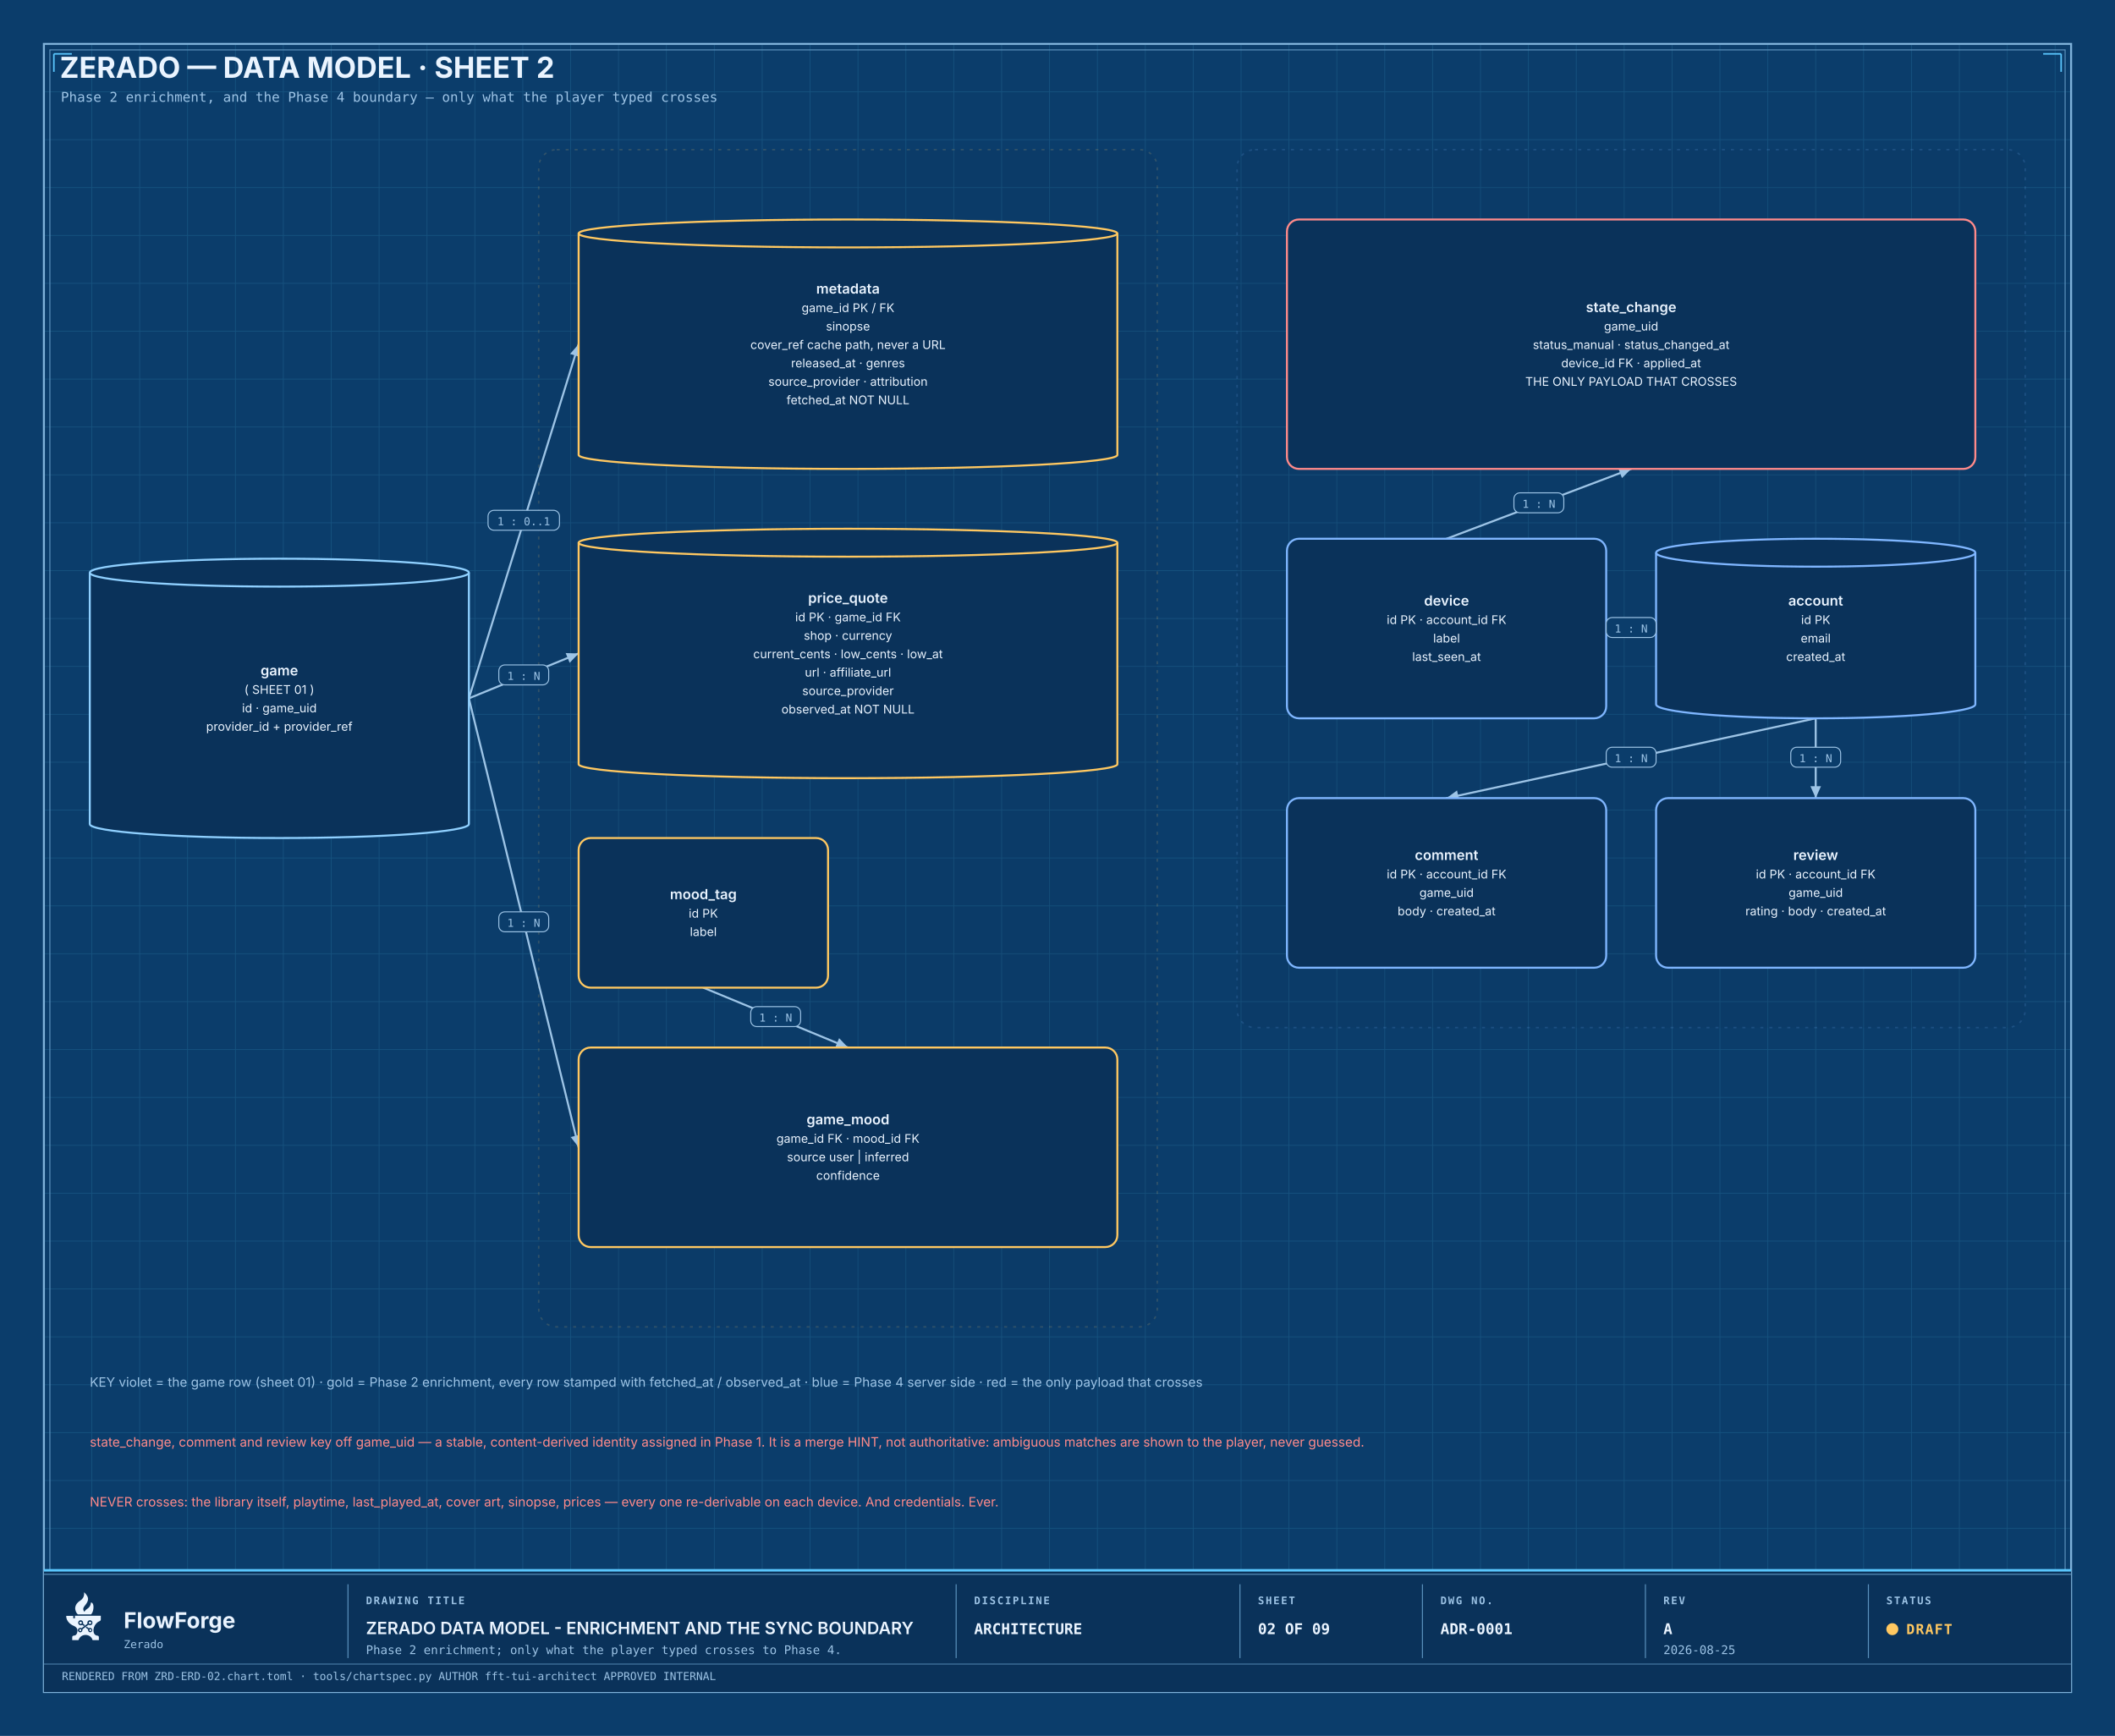
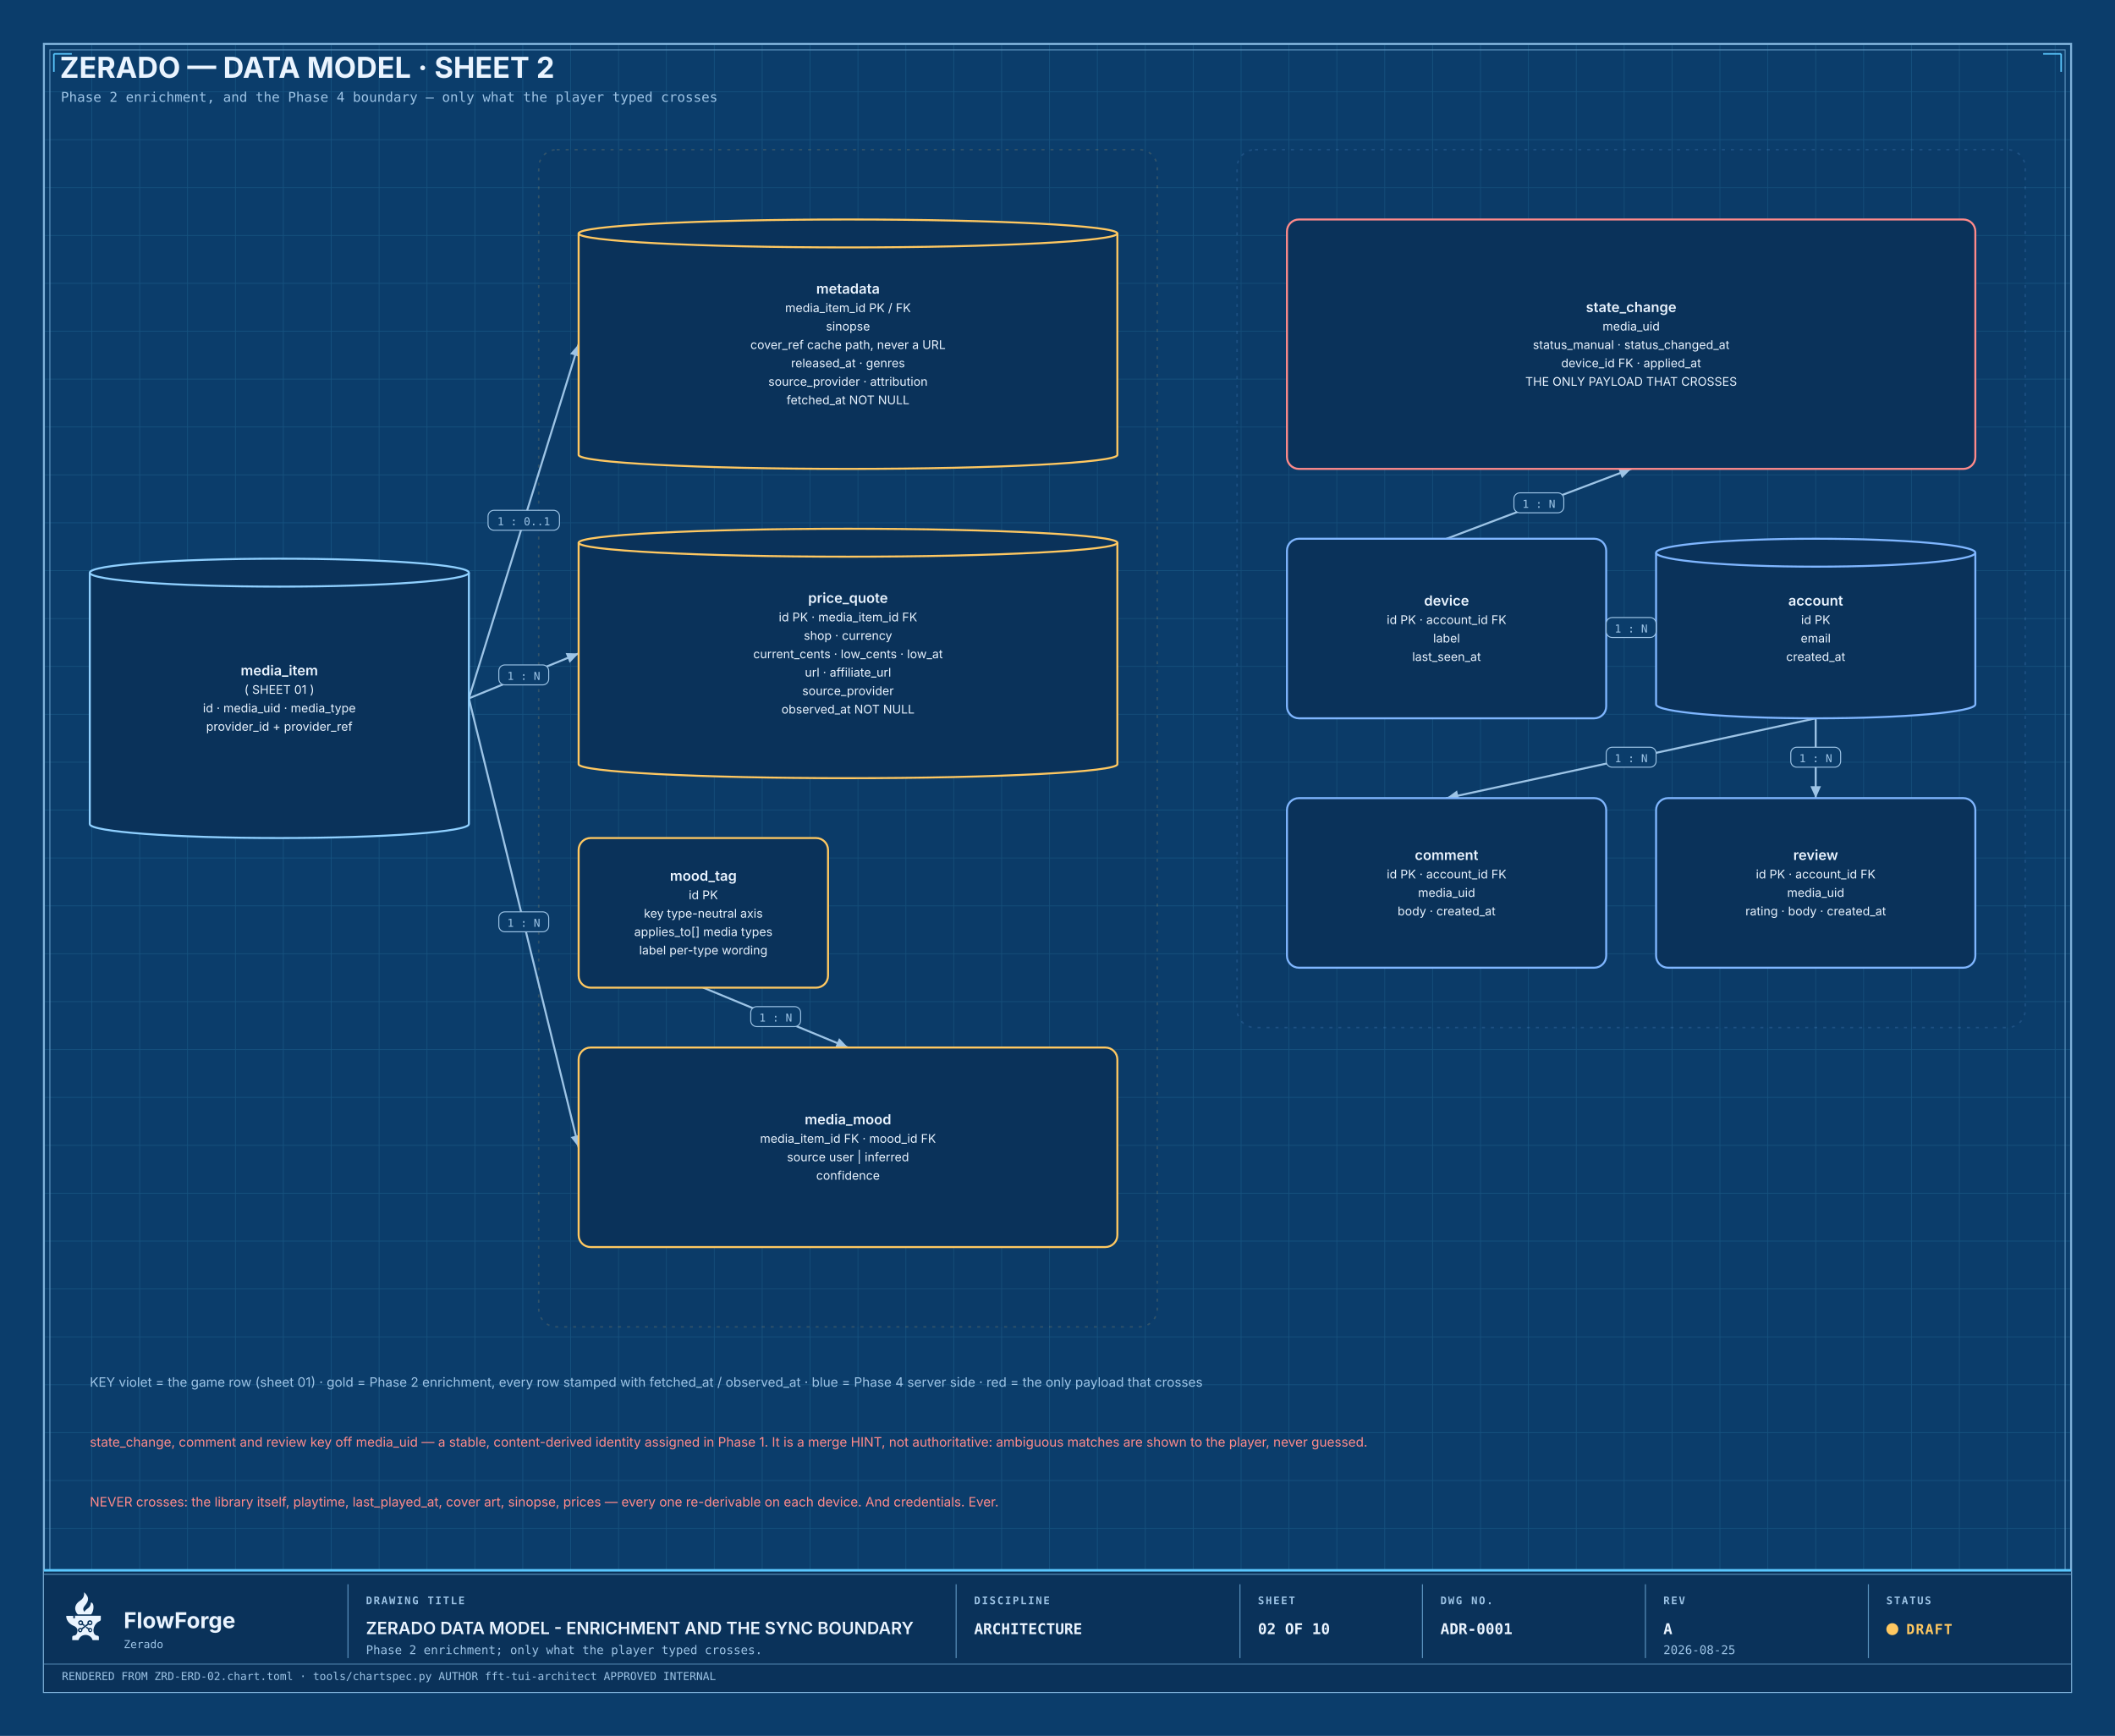
<svg xmlns="http://www.w3.org/2000/svg" width="2120" height="1740" viewBox="0 0 2120 1740" font-family="'Segoe UI', 'Helvetica Neue', Inter, Arial, sans-serif">
  <rect x="0" y="0" width="2120" height="1740" fill="#0B3D6B" />
  <line x1="44" y1="44" x2="44" y2="1696" stroke="#16527F" stroke-width="0.75" />
  <line x1="92" y1="44" x2="92" y2="1696" stroke="#16527F" stroke-width="0.75" />
  <line x1="140" y1="44" x2="140" y2="1696" stroke="#16527F" stroke-width="0.75" />
  <line x1="188" y1="44" x2="188" y2="1696" stroke="#16527F" stroke-width="0.75" />
  <line x1="236" y1="44" x2="236" y2="1696" stroke="#16527F" stroke-width="0.75" />
  <line x1="284" y1="44" x2="284" y2="1696" stroke="#16527F" stroke-width="0.75" />
  <line x1="332" y1="44" x2="332" y2="1696" stroke="#16527F" stroke-width="0.75" />
  <line x1="380" y1="44" x2="380" y2="1696" stroke="#16527F" stroke-width="0.75" />
  <line x1="428" y1="44" x2="428" y2="1696" stroke="#16527F" stroke-width="0.75" />
  <line x1="476" y1="44" x2="476" y2="1696" stroke="#16527F" stroke-width="0.75" />
  <line x1="524" y1="44" x2="524" y2="1696" stroke="#16527F" stroke-width="0.75" />
  <line x1="572" y1="44" x2="572" y2="1696" stroke="#16527F" stroke-width="0.75" />
  <line x1="620" y1="44" x2="620" y2="1696" stroke="#16527F" stroke-width="0.75" />
  <line x1="668" y1="44" x2="668" y2="1696" stroke="#16527F" stroke-width="0.75" />
  <line x1="716" y1="44" x2="716" y2="1696" stroke="#16527F" stroke-width="0.75" />
  <line x1="764" y1="44" x2="764" y2="1696" stroke="#16527F" stroke-width="0.75" />
  <line x1="812" y1="44" x2="812" y2="1696" stroke="#16527F" stroke-width="0.75" />
  <line x1="860" y1="44" x2="860" y2="1696" stroke="#16527F" stroke-width="0.75" />
  <line x1="908" y1="44" x2="908" y2="1696" stroke="#16527F" stroke-width="0.75" />
  <line x1="956" y1="44" x2="956" y2="1696" stroke="#16527F" stroke-width="0.75" />
  <line x1="1004" y1="44" x2="1004" y2="1696" stroke="#16527F" stroke-width="0.75" />
  <line x1="1052" y1="44" x2="1052" y2="1696" stroke="#16527F" stroke-width="0.75" />
  <line x1="1100" y1="44" x2="1100" y2="1696" stroke="#16527F" stroke-width="0.75" />
  <line x1="1148" y1="44" x2="1148" y2="1696" stroke="#16527F" stroke-width="0.75" />
  <line x1="1196" y1="44" x2="1196" y2="1696" stroke="#16527F" stroke-width="0.75" />
  <line x1="1244" y1="44" x2="1244" y2="1696" stroke="#16527F" stroke-width="0.75" />
  <line x1="1292" y1="44" x2="1292" y2="1696" stroke="#16527F" stroke-width="0.75" />
  <line x1="1340" y1="44" x2="1340" y2="1696" stroke="#16527F" stroke-width="0.75" />
  <line x1="1388" y1="44" x2="1388" y2="1696" stroke="#16527F" stroke-width="0.75" />
  <line x1="1436" y1="44" x2="1436" y2="1696" stroke="#16527F" stroke-width="0.75" />
  <line x1="1484" y1="44" x2="1484" y2="1696" stroke="#16527F" stroke-width="0.75" />
  <line x1="1532" y1="44" x2="1532" y2="1696" stroke="#16527F" stroke-width="0.75" />
  <line x1="1580" y1="44" x2="1580" y2="1696" stroke="#16527F" stroke-width="0.75" />
  <line x1="1628" y1="44" x2="1628" y2="1696" stroke="#16527F" stroke-width="0.75" />
  <line x1="1676" y1="44" x2="1676" y2="1696" stroke="#16527F" stroke-width="0.75" />
  <line x1="1724" y1="44" x2="1724" y2="1696" stroke="#16527F" stroke-width="0.75" />
  <line x1="1772" y1="44" x2="1772" y2="1696" stroke="#16527F" stroke-width="0.75" />
  <line x1="1820" y1="44" x2="1820" y2="1696" stroke="#16527F" stroke-width="0.75" />
  <line x1="1868" y1="44" x2="1868" y2="1696" stroke="#16527F" stroke-width="0.75" />
  <line x1="1916" y1="44" x2="1916" y2="1696" stroke="#16527F" stroke-width="0.75" />
  <line x1="1964" y1="44" x2="1964" y2="1696" stroke="#16527F" stroke-width="0.75" />
  <line x1="2012" y1="44" x2="2012" y2="1696" stroke="#16527F" stroke-width="0.75" />
  <line x1="2060" y1="44" x2="2060" y2="1696" stroke="#16527F" stroke-width="0.75" />
  <line x1="44" y1="44" x2="2076" y2="44" stroke="#16527F" stroke-width="0.75" />
  <line x1="44" y1="92" x2="2076" y2="92" stroke="#16527F" stroke-width="0.75" />
  <line x1="44" y1="140" x2="2076" y2="140" stroke="#16527F" stroke-width="0.75" />
  <line x1="44" y1="188" x2="2076" y2="188" stroke="#16527F" stroke-width="0.75" />
  <line x1="44" y1="236" x2="2076" y2="236" stroke="#16527F" stroke-width="0.75" />
  <line x1="44" y1="284" x2="2076" y2="284" stroke="#16527F" stroke-width="0.75" />
  <line x1="44" y1="332" x2="2076" y2="332" stroke="#16527F" stroke-width="0.75" />
  <line x1="44" y1="380" x2="2076" y2="380" stroke="#16527F" stroke-width="0.75" />
  <line x1="44" y1="428" x2="2076" y2="428" stroke="#16527F" stroke-width="0.75" />
  <line x1="44" y1="476" x2="2076" y2="476" stroke="#16527F" stroke-width="0.75" />
  <line x1="44" y1="524" x2="2076" y2="524" stroke="#16527F" stroke-width="0.75" />
  <line x1="44" y1="572" x2="2076" y2="572" stroke="#16527F" stroke-width="0.75" />
  <line x1="44" y1="620" x2="2076" y2="620" stroke="#16527F" stroke-width="0.75" />
  <line x1="44" y1="668" x2="2076" y2="668" stroke="#16527F" stroke-width="0.75" />
  <line x1="44" y1="716" x2="2076" y2="716" stroke="#16527F" stroke-width="0.75" />
  <line x1="44" y1="764" x2="2076" y2="764" stroke="#16527F" stroke-width="0.75" />
  <line x1="44" y1="812" x2="2076" y2="812" stroke="#16527F" stroke-width="0.75" />
  <line x1="44" y1="860" x2="2076" y2="860" stroke="#16527F" stroke-width="0.75" />
  <line x1="44" y1="908" x2="2076" y2="908" stroke="#16527F" stroke-width="0.75" />
  <line x1="44" y1="956" x2="2076" y2="956" stroke="#16527F" stroke-width="0.75" />
  <line x1="44" y1="1004" x2="2076" y2="1004" stroke="#16527F" stroke-width="0.75" />
  <line x1="44" y1="1052" x2="2076" y2="1052" stroke="#16527F" stroke-width="0.75" />
  <line x1="44" y1="1100" x2="2076" y2="1100" stroke="#16527F" stroke-width="0.75" />
  <line x1="44" y1="1148" x2="2076" y2="1148" stroke="#16527F" stroke-width="0.75" />
  <line x1="44" y1="1196" x2="2076" y2="1196" stroke="#16527F" stroke-width="0.75" />
  <line x1="44" y1="1244" x2="2076" y2="1244" stroke="#16527F" stroke-width="0.75" />
  <line x1="44" y1="1292" x2="2076" y2="1292" stroke="#16527F" stroke-width="0.75" />
  <line x1="44" y1="1340" x2="2076" y2="1340" stroke="#16527F" stroke-width="0.75" />
  <line x1="44" y1="1388" x2="2076" y2="1388" stroke="#16527F" stroke-width="0.75" />
  <line x1="44" y1="1436" x2="2076" y2="1436" stroke="#16527F" stroke-width="0.75" />
  <line x1="44" y1="1484" x2="2076" y2="1484" stroke="#16527F" stroke-width="0.75" />
  <line x1="44" y1="1532" x2="2076" y2="1532" stroke="#16527F" stroke-width="0.75" />
  <line x1="44" y1="1580" x2="2076" y2="1580" stroke="#16527F" stroke-width="0.75" />
  <line x1="44" y1="1628" x2="2076" y2="1628" stroke="#16527F" stroke-width="0.75" />
  <line x1="44" y1="1676" x2="2076" y2="1676" stroke="#16527F" stroke-width="0.75" />
  <rect x="44" y="44" width="2032" height="1652" fill="none" stroke="#7FB2DA" stroke-width="2" />
  <rect x="50" y="50" width="2020" height="1640" fill="none" stroke="#5C93BE" stroke-width="1" />
  <line x1="54" y1="54" x2="72" y2="54" stroke="#5BC8FF" stroke-width="1.5" />
  <line x1="54" y1="54" x2="54" y2="72" stroke="#5BC8FF" stroke-width="1.5" />
  <line x1="2066" y1="54" x2="2048" y2="54" stroke="#5BC8FF" stroke-width="1.5" />
  <line x1="2066" y1="54" x2="2066" y2="72" stroke="#5BC8FF" stroke-width="1.5" />
  <line x1="54" y1="1686" x2="72" y2="1686" stroke="#5BC8FF" stroke-width="1.5" />
  <line x1="54" y1="1686" x2="54" y2="1668" stroke="#5BC8FF" stroke-width="1.5" />
  <line x1="2066" y1="1686" x2="2048" y2="1686" stroke="#5BC8FF" stroke-width="1.5" />
  <line x1="2066" y1="1686" x2="2066" y2="1668" stroke="#5BC8FF" stroke-width="1.5" />
  <text x="60" y="78" font-family="'Segoe UI', 'Helvetica Neue', Inter, Arial, sans-serif" font-size="29" font-weight="700" fill="#EAF4FF">ZERADO — DATA MODEL  ·  SHEET 2</text>
  <text x="61" y="102" font-family="ui-monospace, 'Cascadia Code', 'JetBrains Mono', monospace" font-size="13.5" fill="#9DC4E6">Phase 2 enrichment, and the Phase 4 boundary — only what the player typed crosses</text>
  <rect x="540.0" y="150.0" width="620.0" height="1180.0" rx="18" fill="#0A325A" opacity="0.16" stroke="#FFC861" stroke-width="1.5" stroke-dasharray="3 6" />
  <rect x="1240.0" y="150.0" width="790.0" height="880.0" rx="18" fill="#0A325A" opacity="0.16" stroke="#7FB6FF" stroke-width="1.5" stroke-dasharray="3 6" />
  <polyline points="470.0,700.0 580.0,345.0" fill="none" stroke="#9DC4E6" stroke-width="2.0" stroke-linejoin="round" stroke-linecap="round" />
  <polygon points="580.0,345.0 581.6,357.9 571.4,354.8" fill="#9DC4E6" />
  <polyline points="470.0,700.0 580.0,655.0" fill="none" stroke="#9DC4E6" stroke-width="2.0" stroke-linejoin="round" stroke-linecap="round" />
  <polygon points="580.0,655.0 571.0,664.4 567.0,654.6" fill="#9DC4E6" />
  <polyline points="470.0,700.0 580.0,1150.0" fill="none" stroke="#9DC4E6" stroke-width="2.0" stroke-linejoin="round" stroke-linecap="round" />
  <polygon points="580.0,1150.0 572.0,1139.7 582.3,1137.2" fill="#9DC4E6" />
  <polyline points="705.0,990.0 850.0,1050.0" fill="none" stroke="#9DC4E6" stroke-width="2.0" stroke-linejoin="round" stroke-linecap="round" />
  <polygon points="850.0,1050.0 837.0,1050.4 841.1,1040.6" fill="#9DC4E6" />
  <polyline points="1450.0,540.0 1635.0,470.0" fill="none" stroke="#9DC4E6" stroke-width="2.0" stroke-linejoin="round" stroke-linecap="round" />
  <polygon points="1635.0,470.0 1625.8,479.2 1622.0,469.2" fill="#9DC4E6" />
  <polyline points="1660.0,630.0 1610.0,630.0" fill="none" stroke="#9DC4E6" stroke-width="2.0" stroke-linejoin="round" stroke-linecap="round" />
  <polygon points="1610.0,630.0 1621.9,624.7 1621.9,635.3" fill="#9DC4E6" />
  <polyline points="1820.0,720.0 1820.0,800.0" fill="none" stroke="#9DC4E6" stroke-width="2.0" stroke-linejoin="round" stroke-linecap="round" />
  <polygon points="1820.0,800.0 1814.7,788.1 1825.3,788.1" fill="#9DC4E6" />
  <polyline points="1820.0,720.0 1450.0,800.0" fill="none" stroke="#9DC4E6" stroke-width="2.0" stroke-linejoin="round" stroke-linecap="round" />
  <polygon points="1450.0,800.0 1460.5,792.3 1462.7,802.7" fill="#9DC4E6" />
  <path d="M90.0,574.0 A190.0,14 0 0 1 470.0,574.0 L470.0,826.0 A190.0,14 0 0 1 90.0,826.0 Z" fill="#0A325A" stroke="#8FD0FF" stroke-width="2.0" />
  <path d="M90.0,574.0 A190.0,14 0 0 0 470.0,574.0" fill="none" stroke="#8FD0FF" stroke-width="2.0" />
-   <text x="280.0" y="677.0" font-family="'Segoe UI', 'Helvetica Neue', Inter, Arial, sans-serif" font-size="14" fill="#EAF4FF" text-anchor="middle" font-weight="600">game</text>
+   <text x="280.0" y="677.0" font-family="'Segoe UI', 'Helvetica Neue', Inter, Arial, sans-serif" font-size="14" fill="#EAF4FF" text-anchor="middle" font-weight="600">media_item</text>
  <text x="280.0" y="695.5" font-family="'Segoe UI', 'Helvetica Neue', Inter, Arial, sans-serif" font-size="12" fill="#EAF4FF" text-anchor="middle" font-weight="400">( SHEET 01 )</text>
-   <text x="280.0" y="714.0" font-family="'Segoe UI', 'Helvetica Neue', Inter, Arial, sans-serif" font-size="12" fill="#EAF4FF" text-anchor="middle" font-weight="400">id · game_uid</text>
+   <text x="280.0" y="714.0" font-family="'Segoe UI', 'Helvetica Neue', Inter, Arial, sans-serif" font-size="12" fill="#EAF4FF" text-anchor="middle" font-weight="400">id · media_uid · media_type</text>
  <text x="280.0" y="732.5" font-family="'Segoe UI', 'Helvetica Neue', Inter, Arial, sans-serif" font-size="12" fill="#EAF4FF" text-anchor="middle" font-weight="400">provider_id + provider_ref</text>
  <path d="M580.0,234.0 A270.0,14 0 0 1 1120.0,234.0 L1120.0,456.0 A270.0,14 0 0 1 580.0,456.0 Z" fill="#0A325A" stroke="#FFC861" stroke-width="2.0" />
  <path d="M580.0,234.0 A270.0,14 0 0 0 1120.0,234.0" fill="none" stroke="#FFC861" stroke-width="2.0" />
  <text x="850.0" y="294.3" font-family="'Segoe UI', 'Helvetica Neue', Inter, Arial, sans-serif" font-size="14" fill="#EAF4FF" text-anchor="middle" font-weight="600">metadata</text>
-   <text x="850.0" y="312.8" font-family="'Segoe UI', 'Helvetica Neue', Inter, Arial, sans-serif" font-size="12" fill="#EAF4FF" text-anchor="middle" font-weight="400">game_id            PK / FK</text>
+   <text x="850.0" y="312.8" font-family="'Segoe UI', 'Helvetica Neue', Inter, Arial, sans-serif" font-size="12" fill="#EAF4FF" text-anchor="middle" font-weight="400">media_item_id      PK / FK</text>
  <text x="850.0" y="331.3" font-family="'Segoe UI', 'Helvetica Neue', Inter, Arial, sans-serif" font-size="12" fill="#EAF4FF" text-anchor="middle" font-weight="400">sinopse</text>
  <text x="850.0" y="349.8" font-family="'Segoe UI', 'Helvetica Neue', Inter, Arial, sans-serif" font-size="12" fill="#EAF4FF" text-anchor="middle" font-weight="400">cover_ref     cache path, never a URL</text>
  <text x="850.0" y="368.2" font-family="'Segoe UI', 'Helvetica Neue', Inter, Arial, sans-serif" font-size="12" fill="#EAF4FF" text-anchor="middle" font-weight="400">released_at · genres</text>
  <text x="850.0" y="386.7" font-family="'Segoe UI', 'Helvetica Neue', Inter, Arial, sans-serif" font-size="12" fill="#EAF4FF" text-anchor="middle" font-weight="400">source_provider · attribution</text>
  <text x="850.0" y="405.2" font-family="'Segoe UI', 'Helvetica Neue', Inter, Arial, sans-serif" font-size="12" fill="#EAF4FF" text-anchor="middle" font-weight="400">fetched_at         NOT NULL</text>
  <path d="M580.0,544.0 A270.0,14 0 0 1 1120.0,544.0 L1120.0,766.0 A270.0,14 0 0 1 580.0,766.0 Z" fill="#0A325A" stroke="#FFC861" stroke-width="2.0" />
  <path d="M580.0,544.0 A270.0,14 0 0 0 1120.0,544.0" fill="none" stroke="#FFC861" stroke-width="2.0" />
  <text x="850.0" y="604.3" font-family="'Segoe UI', 'Helvetica Neue', Inter, Arial, sans-serif" font-size="14" fill="#EAF4FF" text-anchor="middle" font-weight="600">price_quote</text>
-   <text x="850.0" y="622.8" font-family="'Segoe UI', 'Helvetica Neue', Inter, Arial, sans-serif" font-size="12" fill="#EAF4FF" text-anchor="middle" font-weight="400">id PK  ·  game_id FK</text>
+   <text x="850.0" y="622.8" font-family="'Segoe UI', 'Helvetica Neue', Inter, Arial, sans-serif" font-size="12" fill="#EAF4FF" text-anchor="middle" font-weight="400">id PK  ·  media_item_id FK</text>
  <text x="850.0" y="641.3" font-family="'Segoe UI', 'Helvetica Neue', Inter, Arial, sans-serif" font-size="12" fill="#EAF4FF" text-anchor="middle" font-weight="400">shop · currency</text>
  <text x="850.0" y="659.8" font-family="'Segoe UI', 'Helvetica Neue', Inter, Arial, sans-serif" font-size="12" fill="#EAF4FF" text-anchor="middle" font-weight="400">current_cents · low_cents · low_at</text>
  <text x="850.0" y="678.2" font-family="'Segoe UI', 'Helvetica Neue', Inter, Arial, sans-serif" font-size="12" fill="#EAF4FF" text-anchor="middle" font-weight="400">url · affiliate_url</text>
  <text x="850.0" y="696.7" font-family="'Segoe UI', 'Helvetica Neue', Inter, Arial, sans-serif" font-size="12" fill="#EAF4FF" text-anchor="middle" font-weight="400">source_provider</text>
  <text x="850.0" y="715.2" font-family="'Segoe UI', 'Helvetica Neue', Inter, Arial, sans-serif" font-size="12" fill="#EAF4FF" text-anchor="middle" font-weight="400">observed_at        NOT NULL</text>
  <rect x="580.0" y="840.0" width="250.0" height="150.0" rx="12" ry="12" fill="#0A325A" stroke="#FFC861" stroke-width="2.0" />
-   <text x="705.0" y="901.3" font-family="'Segoe UI', 'Helvetica Neue', Inter, Arial, sans-serif" font-size="14" fill="#EAF4FF" text-anchor="middle" font-weight="600">mood_tag</text>
-   <text x="705.0" y="919.8" font-family="'Segoe UI', 'Helvetica Neue', Inter, Arial, sans-serif" font-size="12" fill="#EAF4FF" text-anchor="middle" font-weight="400">id  PK</text>
-   <text x="705.0" y="938.2" font-family="'Segoe UI', 'Helvetica Neue', Inter, Arial, sans-serif" font-size="12" fill="#EAF4FF" text-anchor="middle" font-weight="400">label</text>
+   <text x="705.0" y="882.8" font-family="'Segoe UI', 'Helvetica Neue', Inter, Arial, sans-serif" font-size="14" fill="#EAF4FF" text-anchor="middle" font-weight="600">mood_tag</text>
+   <text x="705.0" y="901.3" font-family="'Segoe UI', 'Helvetica Neue', Inter, Arial, sans-serif" font-size="12" fill="#EAF4FF" text-anchor="middle" font-weight="400">id  PK</text>
+   <text x="705.0" y="919.8" font-family="'Segoe UI', 'Helvetica Neue', Inter, Arial, sans-serif" font-size="12" fill="#EAF4FF" text-anchor="middle" font-weight="400">key      type-neutral axis</text>
+   <text x="705.0" y="938.2" font-family="'Segoe UI', 'Helvetica Neue', Inter, Arial, sans-serif" font-size="12" fill="#EAF4FF" text-anchor="middle" font-weight="400">applies_to[]  media types</text>
+   <text x="705.0" y="956.7" font-family="'Segoe UI', 'Helvetica Neue', Inter, Arial, sans-serif" font-size="12" fill="#EAF4FF" text-anchor="middle" font-weight="400">label    per-type wording</text>
  <rect x="580.0" y="1050.0" width="540.0" height="200.0" rx="12" ry="12" fill="#0A325A" stroke="#FFC861" stroke-width="2.0" />
-   <text x="850.0" y="1127.0" font-family="'Segoe UI', 'Helvetica Neue', Inter, Arial, sans-serif" font-size="14" fill="#EAF4FF" text-anchor="middle" font-weight="600">game_mood</text>
-   <text x="850.0" y="1145.5" font-family="'Segoe UI', 'Helvetica Neue', Inter, Arial, sans-serif" font-size="12" fill="#EAF4FF" text-anchor="middle" font-weight="400">game_id FK  ·  mood_id FK</text>
+   <text x="850.0" y="1127.0" font-family="'Segoe UI', 'Helvetica Neue', Inter, Arial, sans-serif" font-size="14" fill="#EAF4FF" text-anchor="middle" font-weight="600">media_mood</text>
+   <text x="850.0" y="1145.5" font-family="'Segoe UI', 'Helvetica Neue', Inter, Arial, sans-serif" font-size="12" fill="#EAF4FF" text-anchor="middle" font-weight="400">media_item_id FK  ·  mood_id FK</text>
  <text x="850.0" y="1164.0" font-family="'Segoe UI', 'Helvetica Neue', Inter, Arial, sans-serif" font-size="12" fill="#EAF4FF" text-anchor="middle" font-weight="400">source   user | inferred</text>
  <text x="850.0" y="1182.5" font-family="'Segoe UI', 'Helvetica Neue', Inter, Arial, sans-serif" font-size="12" fill="#EAF4FF" text-anchor="middle" font-weight="400">confidence</text>
  <rect x="1290.0" y="220.0" width="690.0" height="250.0" rx="12" ry="12" fill="#0A325A" stroke="#FF8A8A" stroke-width="2.0" />
  <text x="1635.0" y="312.8" font-family="'Segoe UI', 'Helvetica Neue', Inter, Arial, sans-serif" font-size="14" fill="#EAF4FF" text-anchor="middle" font-weight="600">state_change</text>
-   <text x="1635.0" y="331.3" font-family="'Segoe UI', 'Helvetica Neue', Inter, Arial, sans-serif" font-size="12" fill="#EAF4FF" text-anchor="middle" font-weight="400">game_uid</text>
+   <text x="1635.0" y="331.3" font-family="'Segoe UI', 'Helvetica Neue', Inter, Arial, sans-serif" font-size="12" fill="#EAF4FF" text-anchor="middle" font-weight="400">media_uid</text>
  <text x="1635.0" y="349.8" font-family="'Segoe UI', 'Helvetica Neue', Inter, Arial, sans-serif" font-size="12" fill="#EAF4FF" text-anchor="middle" font-weight="400">status_manual  ·  status_changed_at</text>
  <text x="1635.0" y="368.2" font-family="'Segoe UI', 'Helvetica Neue', Inter, Arial, sans-serif" font-size="12" fill="#EAF4FF" text-anchor="middle" font-weight="400">device_id FK  ·  applied_at</text>
  <text x="1635.0" y="386.7" font-family="'Segoe UI', 'Helvetica Neue', Inter, Arial, sans-serif" font-size="12" fill="#EAF4FF" text-anchor="middle" font-weight="400">THE ONLY PAYLOAD THAT CROSSES</text>
  <rect x="1290.0" y="540.0" width="320.0" height="180.0" rx="12" ry="12" fill="#0A325A" stroke="#7FB6FF" stroke-width="2.0" />
  <text x="1450.0" y="607.0" font-family="'Segoe UI', 'Helvetica Neue', Inter, Arial, sans-serif" font-size="14" fill="#EAF4FF" text-anchor="middle" font-weight="600">device</text>
  <text x="1450.0" y="625.5" font-family="'Segoe UI', 'Helvetica Neue', Inter, Arial, sans-serif" font-size="12" fill="#EAF4FF" text-anchor="middle" font-weight="400">id PK · account_id FK</text>
  <text x="1450.0" y="644.0" font-family="'Segoe UI', 'Helvetica Neue', Inter, Arial, sans-serif" font-size="12" fill="#EAF4FF" text-anchor="middle" font-weight="400">label</text>
  <text x="1450.0" y="662.5" font-family="'Segoe UI', 'Helvetica Neue', Inter, Arial, sans-serif" font-size="12" fill="#EAF4FF" text-anchor="middle" font-weight="400">last_seen_at</text>
  <path d="M1660.0,554.0 A160.0,14 0 0 1 1980.0,554.0 L1980.0,706.0 A160.0,14 0 0 1 1660.0,706.0 Z" fill="#0A325A" stroke="#7FB6FF" stroke-width="2.0" />
  <path d="M1660.0,554.0 A160.0,14 0 0 0 1980.0,554.0" fill="none" stroke="#7FB6FF" stroke-width="2.0" />
  <text x="1820.0" y="607.0" font-family="'Segoe UI', 'Helvetica Neue', Inter, Arial, sans-serif" font-size="14" fill="#EAF4FF" text-anchor="middle" font-weight="600">account</text>
  <text x="1820.0" y="625.5" font-family="'Segoe UI', 'Helvetica Neue', Inter, Arial, sans-serif" font-size="12" fill="#EAF4FF" text-anchor="middle" font-weight="400">id PK</text>
  <text x="1820.0" y="644.0" font-family="'Segoe UI', 'Helvetica Neue', Inter, Arial, sans-serif" font-size="12" fill="#EAF4FF" text-anchor="middle" font-weight="400">email</text>
  <text x="1820.0" y="662.5" font-family="'Segoe UI', 'Helvetica Neue', Inter, Arial, sans-serif" font-size="12" fill="#EAF4FF" text-anchor="middle" font-weight="400">created_at</text>
  <rect x="1290.0" y="800.0" width="320.0" height="170.0" rx="12" ry="12" fill="#0A325A" stroke="#7FB6FF" stroke-width="2.0" />
  <text x="1450.0" y="862.0" font-family="'Segoe UI', 'Helvetica Neue', Inter, Arial, sans-serif" font-size="14" fill="#EAF4FF" text-anchor="middle" font-weight="600">comment</text>
  <text x="1450.0" y="880.5" font-family="'Segoe UI', 'Helvetica Neue', Inter, Arial, sans-serif" font-size="12" fill="#EAF4FF" text-anchor="middle" font-weight="400">id PK · account_id FK</text>
-   <text x="1450.0" y="899.0" font-family="'Segoe UI', 'Helvetica Neue', Inter, Arial, sans-serif" font-size="12" fill="#EAF4FF" text-anchor="middle" font-weight="400">game_uid</text>
+   <text x="1450.0" y="899.0" font-family="'Segoe UI', 'Helvetica Neue', Inter, Arial, sans-serif" font-size="12" fill="#EAF4FF" text-anchor="middle" font-weight="400">media_uid</text>
  <text x="1450.0" y="917.5" font-family="'Segoe UI', 'Helvetica Neue', Inter, Arial, sans-serif" font-size="12" fill="#EAF4FF" text-anchor="middle" font-weight="400">body · created_at</text>
  <rect x="1660.0" y="800.0" width="320.0" height="170.0" rx="12" ry="12" fill="#0A325A" stroke="#7FB6FF" stroke-width="2.0" />
  <text x="1820.0" y="862.0" font-family="'Segoe UI', 'Helvetica Neue', Inter, Arial, sans-serif" font-size="14" fill="#EAF4FF" text-anchor="middle" font-weight="600">review</text>
  <text x="1820.0" y="880.5" font-family="'Segoe UI', 'Helvetica Neue', Inter, Arial, sans-serif" font-size="12" fill="#EAF4FF" text-anchor="middle" font-weight="400">id PK · account_id FK</text>
-   <text x="1820.0" y="899.0" font-family="'Segoe UI', 'Helvetica Neue', Inter, Arial, sans-serif" font-size="12" fill="#EAF4FF" text-anchor="middle" font-weight="400">game_uid</text>
+   <text x="1820.0" y="899.0" font-family="'Segoe UI', 'Helvetica Neue', Inter, Arial, sans-serif" font-size="12" fill="#EAF4FF" text-anchor="middle" font-weight="400">media_uid</text>
  <text x="1820.0" y="917.5" font-family="'Segoe UI', 'Helvetica Neue', Inter, Arial, sans-serif" font-size="12" fill="#EAF4FF" text-anchor="middle" font-weight="400">rating · body · created_at</text>
  <rect x="489.2" y="511.5" width="71.6" height="20" rx="6" fill="#0B3D6B" stroke="#9DC4E6" stroke-width="1" opacity="1" />
  <text x="525.0" y="526.5" font-family="ui-monospace, 'Cascadia Code', 'JetBrains Mono', monospace" font-size="11" fill="#9DC4E6" text-anchor="middle">1 : 0..1</text>
  <rect x="500.0" y="666.5" width="50.0" height="20" rx="6" fill="#0B3D6B" stroke="#9DC4E6" stroke-width="1" opacity="1" />
  <text x="525.0" y="681.5" font-family="ui-monospace, 'Cascadia Code', 'JetBrains Mono', monospace" font-size="11" fill="#9DC4E6" text-anchor="middle">1 : N</text>
  <rect x="500.0" y="914.0" width="50.0" height="20" rx="6" fill="#0B3D6B" stroke="#9DC4E6" stroke-width="1" opacity="1" />
  <text x="525.0" y="929.0" font-family="ui-monospace, 'Cascadia Code', 'JetBrains Mono', monospace" font-size="11" fill="#9DC4E6" text-anchor="middle">1 : N</text>
  <rect x="752.5" y="1009.0" width="50.0" height="20" rx="6" fill="#0B3D6B" stroke="#9DC4E6" stroke-width="1" opacity="1" />
  <text x="777.5" y="1024.0" font-family="ui-monospace, 'Cascadia Code', 'JetBrains Mono', monospace" font-size="11" fill="#9DC4E6" text-anchor="middle">1 : N</text>
  <rect x="1517.5" y="494.0" width="50.0" height="20" rx="6" fill="#0B3D6B" stroke="#9DC4E6" stroke-width="1" opacity="1" />
  <text x="1542.5" y="509.0" font-family="ui-monospace, 'Cascadia Code', 'JetBrains Mono', monospace" font-size="11" fill="#9DC4E6" text-anchor="middle">1 : N</text>
  <rect x="1610.0" y="619.0" width="50.0" height="20" rx="6" fill="#0B3D6B" stroke="#9DC4E6" stroke-width="1" opacity="1" />
  <text x="1635.0" y="634.0" font-family="ui-monospace, 'Cascadia Code', 'JetBrains Mono', monospace" font-size="11" fill="#9DC4E6" text-anchor="middle">1 : N</text>
  <rect x="1795.0" y="749.0" width="50.0" height="20" rx="6" fill="#0B3D6B" stroke="#9DC4E6" stroke-width="1" opacity="1" />
  <text x="1820.0" y="764.0" font-family="ui-monospace, 'Cascadia Code', 'JetBrains Mono', monospace" font-size="11" fill="#9DC4E6" text-anchor="middle">1 : N</text>
  <rect x="1610.0" y="749.0" width="50.0" height="20" rx="6" fill="#0B3D6B" stroke="#9DC4E6" stroke-width="1" opacity="1" />
  <text x="1635.0" y="764.0" font-family="ui-monospace, 'Cascadia Code', 'JetBrains Mono', monospace" font-size="11" fill="#9DC4E6" text-anchor="middle">1 : N</text>
  <text x="90.0" y="1390.0" font-family="'Segoe UI', 'Helvetica Neue', Inter, Arial, sans-serif" font-size="13" fill="#9DC4E6" text-anchor="start" font-weight="normal">KEY    violet = the game row (sheet 01)    ·    gold = Phase 2 enrichment, every row stamped with fetched_at / observed_at    ·    blue = Phase 4 server side    ·    red = the only payload that crosses</text>
-   <text x="90.0" y="1450.0" font-family="'Segoe UI', 'Helvetica Neue', Inter, Arial, sans-serif" font-size="13" fill="#FF8A8A" text-anchor="start" font-weight="normal">state_change, comment and review key off game_uid — a stable, content-derived identity assigned in Phase 1. It is a merge HINT, not authoritative: ambiguous matches are shown to the player, never guessed.</text>
+   <text x="90.0" y="1450.0" font-family="'Segoe UI', 'Helvetica Neue', Inter, Arial, sans-serif" font-size="13" fill="#FF8A8A" text-anchor="start" font-weight="normal">state_change, comment and review key off media_uid — a stable, content-derived identity assigned in Phase 1. It is a merge HINT, not authoritative: ambiguous matches are shown to the player, never guessed.</text>
  <text x="90.0" y="1510.0" font-family="'Segoe UI', 'Helvetica Neue', Inter, Arial, sans-serif" font-size="13" fill="#FF8A8A" text-anchor="start" font-weight="normal">NEVER crosses: the library itself, playtime, last_played_at, cover art, sinopse, prices — every one re-derivable on each device. And credentials. Ever.</text>
  <rect x="44" y="1574" width="2032" height="122" fill="#0A325A" />
  <line x1="44" y1="1574" x2="2076" y2="1574" stroke="#5BC8FF" stroke-width="2.5" />
  <line x1="44" y1="1578" x2="2076" y2="1578" stroke="#5C93BE" stroke-width="1" />
  <line x1="348.8" y1="1588" x2="348.8" y2="1662" stroke="#5C93BE" stroke-width="1" />
  <line x1="958.4" y1="1588" x2="958.4" y2="1662" stroke="#5C93BE" stroke-width="1" />
  <line x1="1242.9" y1="1588" x2="1242.9" y2="1662" stroke="#5C93BE" stroke-width="1" />
  <line x1="1425.8" y1="1588" x2="1425.8" y2="1662" stroke="#5C93BE" stroke-width="1" />
  <line x1="1649.3" y1="1588" x2="1649.3" y2="1662" stroke="#5C93BE" stroke-width="1" />
  <line x1="1872.8" y1="1588" x2="1872.8" y2="1662" stroke="#5C93BE" stroke-width="1" />
  <g transform="translate(58.0,1593.0) scale(1.5)" fill="#EAF4FF" stroke="none">
    <path d="M14.5,22.4c0-.4.3-.7.7-.7s.7.3.7.7-.3.7-.7.7-.7-.3-.7-.7Z" />
    <path d="M15,26.7c-.3,0-.6.3-.6.6s.3.6.6.6.6-.3.6-.6-.3-.6-.6-.6ZM21.5,21.7c-.4,0-.7.3-.7.7s.3.7.7.7.7-.3.7-.7-.3-.7-.7-.7ZM21.5,21.7c-.4,0-.7.3-.7.7s.3.7.7.7.7-.3.7-.7-.3-.7-.7-.7ZM15,26.7c-.3,0-.6.3-.6.6s.3.6.6.6.6-.3.6-.6-.3-.6-.6-.6ZM11.4,17.8v1.6h-1.1v-1.6h-4.7s-.5,4.4,5.3,6.8c0,0,2.2.9,2.2,3h0c0,.2,0,3.4-2.5,3.4-.6,0-1,.5-1,1v2h4.2c0-.1,0-.3.1-.4.5-1.1,1.3-2.1,2.4-2.6.6-.3,1.4-.5,2.2-.5s1.5.2,2.2.5c.8.4,1.5,1,2,1.8.2.4.4.8.5,1.2h4.2v-2c0-.6-.5-1-1-1,0,0-2.4,0-2.6-3.1,0-.5,0-.7,0-1,.2-1.9,1.3-3.8,2.8-4.9,0,0,.2-.1.3-.2.3-.2.7-.3,1-.5.4-.1.8-.6.8-1.1v-2.5H11.4ZM15.2,20.7c.9,0,1.7.7,1.7,1.7s0,.4-.1.6l1.3,1-.7.6-1.1-.8c-.3.2-.6.3-1,.3-.9,0-1.7-.7-1.7-1.7s.7-1.7,1.7-1.7ZM21.7,28.8c-.8,0-1.5-.7-1.5-1.5s0-.3,0-.5l-1.6-1.2.7-.6,1.4,1.1c.2-.2.5-.3.8-.3.8,0,1.5.7,1.5,1.5s-.7,1.5-1.5,1.5ZM21.5,24c-.4,0-.7-.1-1-.3l-4.1,3.1c0,.2,0,.3,0,.5,0,.8-.7,1.5-1.5,1.5s-1.5-.7-1.5-1.5.7-1.5,1.5-1.5.6,0,.8.3l4.1-3.1c0-.2-.1-.4-.1-.6,0-.9.7-1.7,1.7-1.7s1.7.7,1.7,1.7-.7,1.7-1.7,1.7ZM21.7,26.7c-.3,0-.6.3-.6.6s.3.6.6.6.6-.3.6-.6-.3-.6-.6-.6ZM21.5,21.7c-.4,0-.7.3-.7.7s.3.7.7.7.7-.3.7-.7-.3-.7-.7-.7ZM15,26.7c-.3,0-.6.3-.6.6s.3.6.6.6.6-.3.6-.6-.3-.6-.6-.6Z" />
    <path d="M17.4,1.9s1.1,3.5-2.6,5.8c-3.7,2.3-3.2,5.5-3.2,5.5,0,0,.3,2.5,1.8,3.6h8.8s1.5-1.4,1.6-4.7-1.7-3.3-1.7-3.3c0,0,0,2.6-2.1,4s-2.2,2.3-2.2,2.3c0,0-1.8-1.6-.1-3.7s3.4-4.4,1.9-6.9-2.3-2.4-2.3-2.4Z" />
    <path d="M15.6,27.3c0,.3-.3.6-.6.6s-.6-.3-.6-.6.3-.6.6-.6.6.3.6.6Z" />
    <path d="M22.2,22.4c0,.4-.3.7-.7.7s-.7-.3-.7-.7.3-.7.7-.7.7.3.7.7Z" />
    <path d="M22.3,27.3c0,.3-.3.6-.6.6s-.6-.3-.6-.6.3-.6.6-.6.6.3.6.6Z" />
    <path d="M15.9,22.4c0,.4-.3.7-.7.7s-.7-.3-.7-.7.3-.7.7-.7.7.3.7.7Z" />
  </g>
  <text x="124.0" y="1632" font-family="'Segoe UI', 'Helvetica Neue', Inter, Arial, sans-serif" font-size="22" font-weight="700" fill="#EAF4FF">FlowForge</text>
  <text x="124.0" y="1652" font-family="ui-monospace, 'Cascadia Code', 'JetBrains Mono', monospace" font-size="11" fill="#9DC4E6">Zerado</text>
  <text x="366.8" y="1608" font-family="ui-monospace, 'Cascadia Code', 'JetBrains Mono', monospace" font-size="10.5" font-weight="700" letter-spacing="1.4" fill="#9DC4E6">DRAWING TITLE</text>
  <text x="366.8" y="1638" font-family="'Segoe UI', 'Helvetica Neue', Inter, Arial, sans-serif" font-size="17" font-weight="600" fill="#EAF4FF">ZERADO DATA MODEL - ENRICHMENT AND THE SYNC BOUNDARY</text>
-   <text x="366.8" y="1658" font-family="ui-monospace, 'Cascadia Code', 'JetBrains Mono', monospace" font-size="12" fill="#9DC4E6">Phase 2 enrichment; only what the player typed crosses to Phase 4.</text>
+   <text x="366.8" y="1658" font-family="ui-monospace, 'Cascadia Code', 'JetBrains Mono', monospace" font-size="12" fill="#9DC4E6">Phase 2 enrichment; only what the player typed crosses.</text>
  <text x="976.4" y="1608" font-family="ui-monospace, 'Cascadia Code', 'JetBrains Mono', monospace" font-size="10.5" font-weight="700" letter-spacing="1.4" fill="#9DC4E6">DISCIPLINE</text>
  <text x="976.4" y="1638" font-family="ui-monospace, 'Cascadia Code', 'JetBrains Mono', monospace" font-size="15" font-weight="600" fill="#EAF4FF">ARCHITECTURE</text>
  <text x="1260.9" y="1608" font-family="ui-monospace, 'Cascadia Code', 'JetBrains Mono', monospace" font-size="10.5" font-weight="700" letter-spacing="1.4" fill="#9DC4E6">SHEET</text>
-   <text x="1260.9" y="1638" font-family="ui-monospace, 'Cascadia Code', 'JetBrains Mono', monospace" font-size="15" font-weight="600" fill="#EAF4FF">02 OF 09</text>
+   <text x="1260.9" y="1638" font-family="ui-monospace, 'Cascadia Code', 'JetBrains Mono', monospace" font-size="15" font-weight="600" fill="#EAF4FF">02 OF 10</text>
  <text x="1443.8" y="1608" font-family="ui-monospace, 'Cascadia Code', 'JetBrains Mono', monospace" font-size="10.5" font-weight="700" letter-spacing="1.4" fill="#9DC4E6">DWG NO.</text>
  <text x="1443.8" y="1638" font-family="ui-monospace, 'Cascadia Code', 'JetBrains Mono', monospace" font-size="15" font-weight="600" fill="#EAF4FF">ADR-0001</text>
  <text x="1667.3" y="1608" font-family="ui-monospace, 'Cascadia Code', 'JetBrains Mono', monospace" font-size="10.5" font-weight="700" letter-spacing="1.4" fill="#9DC4E6">REV</text>
  <text x="1667.3" y="1638" font-family="ui-monospace, 'Cascadia Code', 'JetBrains Mono', monospace" font-size="15" font-weight="600" fill="#EAF4FF">A</text>
  <text x="1667.3" y="1658" font-family="ui-monospace, 'Cascadia Code', 'JetBrains Mono', monospace" font-size="12" fill="#9DC4E6">2026-08-25</text>
  <text x="1890.8" y="1608" font-family="ui-monospace, 'Cascadia Code', 'JetBrains Mono', monospace" font-size="10.5" font-weight="700" letter-spacing="1.4" fill="#9DC4E6">STATUS</text>
  <circle cx="1896.8" cy="1633" r="6" fill="#FFC861" />
  <text x="1910.8" y="1638" font-family="ui-monospace, 'Cascadia Code', 'JetBrains Mono', monospace" font-size="14" font-weight="600" letter-spacing="1" fill="#FFC861">DRAFT</text>
  <line x1="44" y1="1668" x2="2076" y2="1668" stroke="#5C93BE" stroke-width="0.75" />
  <text x="62.0" y="1684" font-family="ui-monospace, 'Cascadia Code', 'JetBrains Mono', monospace" font-size="11" fill="#9DC4E6">RENDERED FROM  ZRD-ERD-02.chart.toml · tools/chartspec.py      AUTHOR fft-tui-architect      APPROVED       INTERNAL</text>
</svg>
